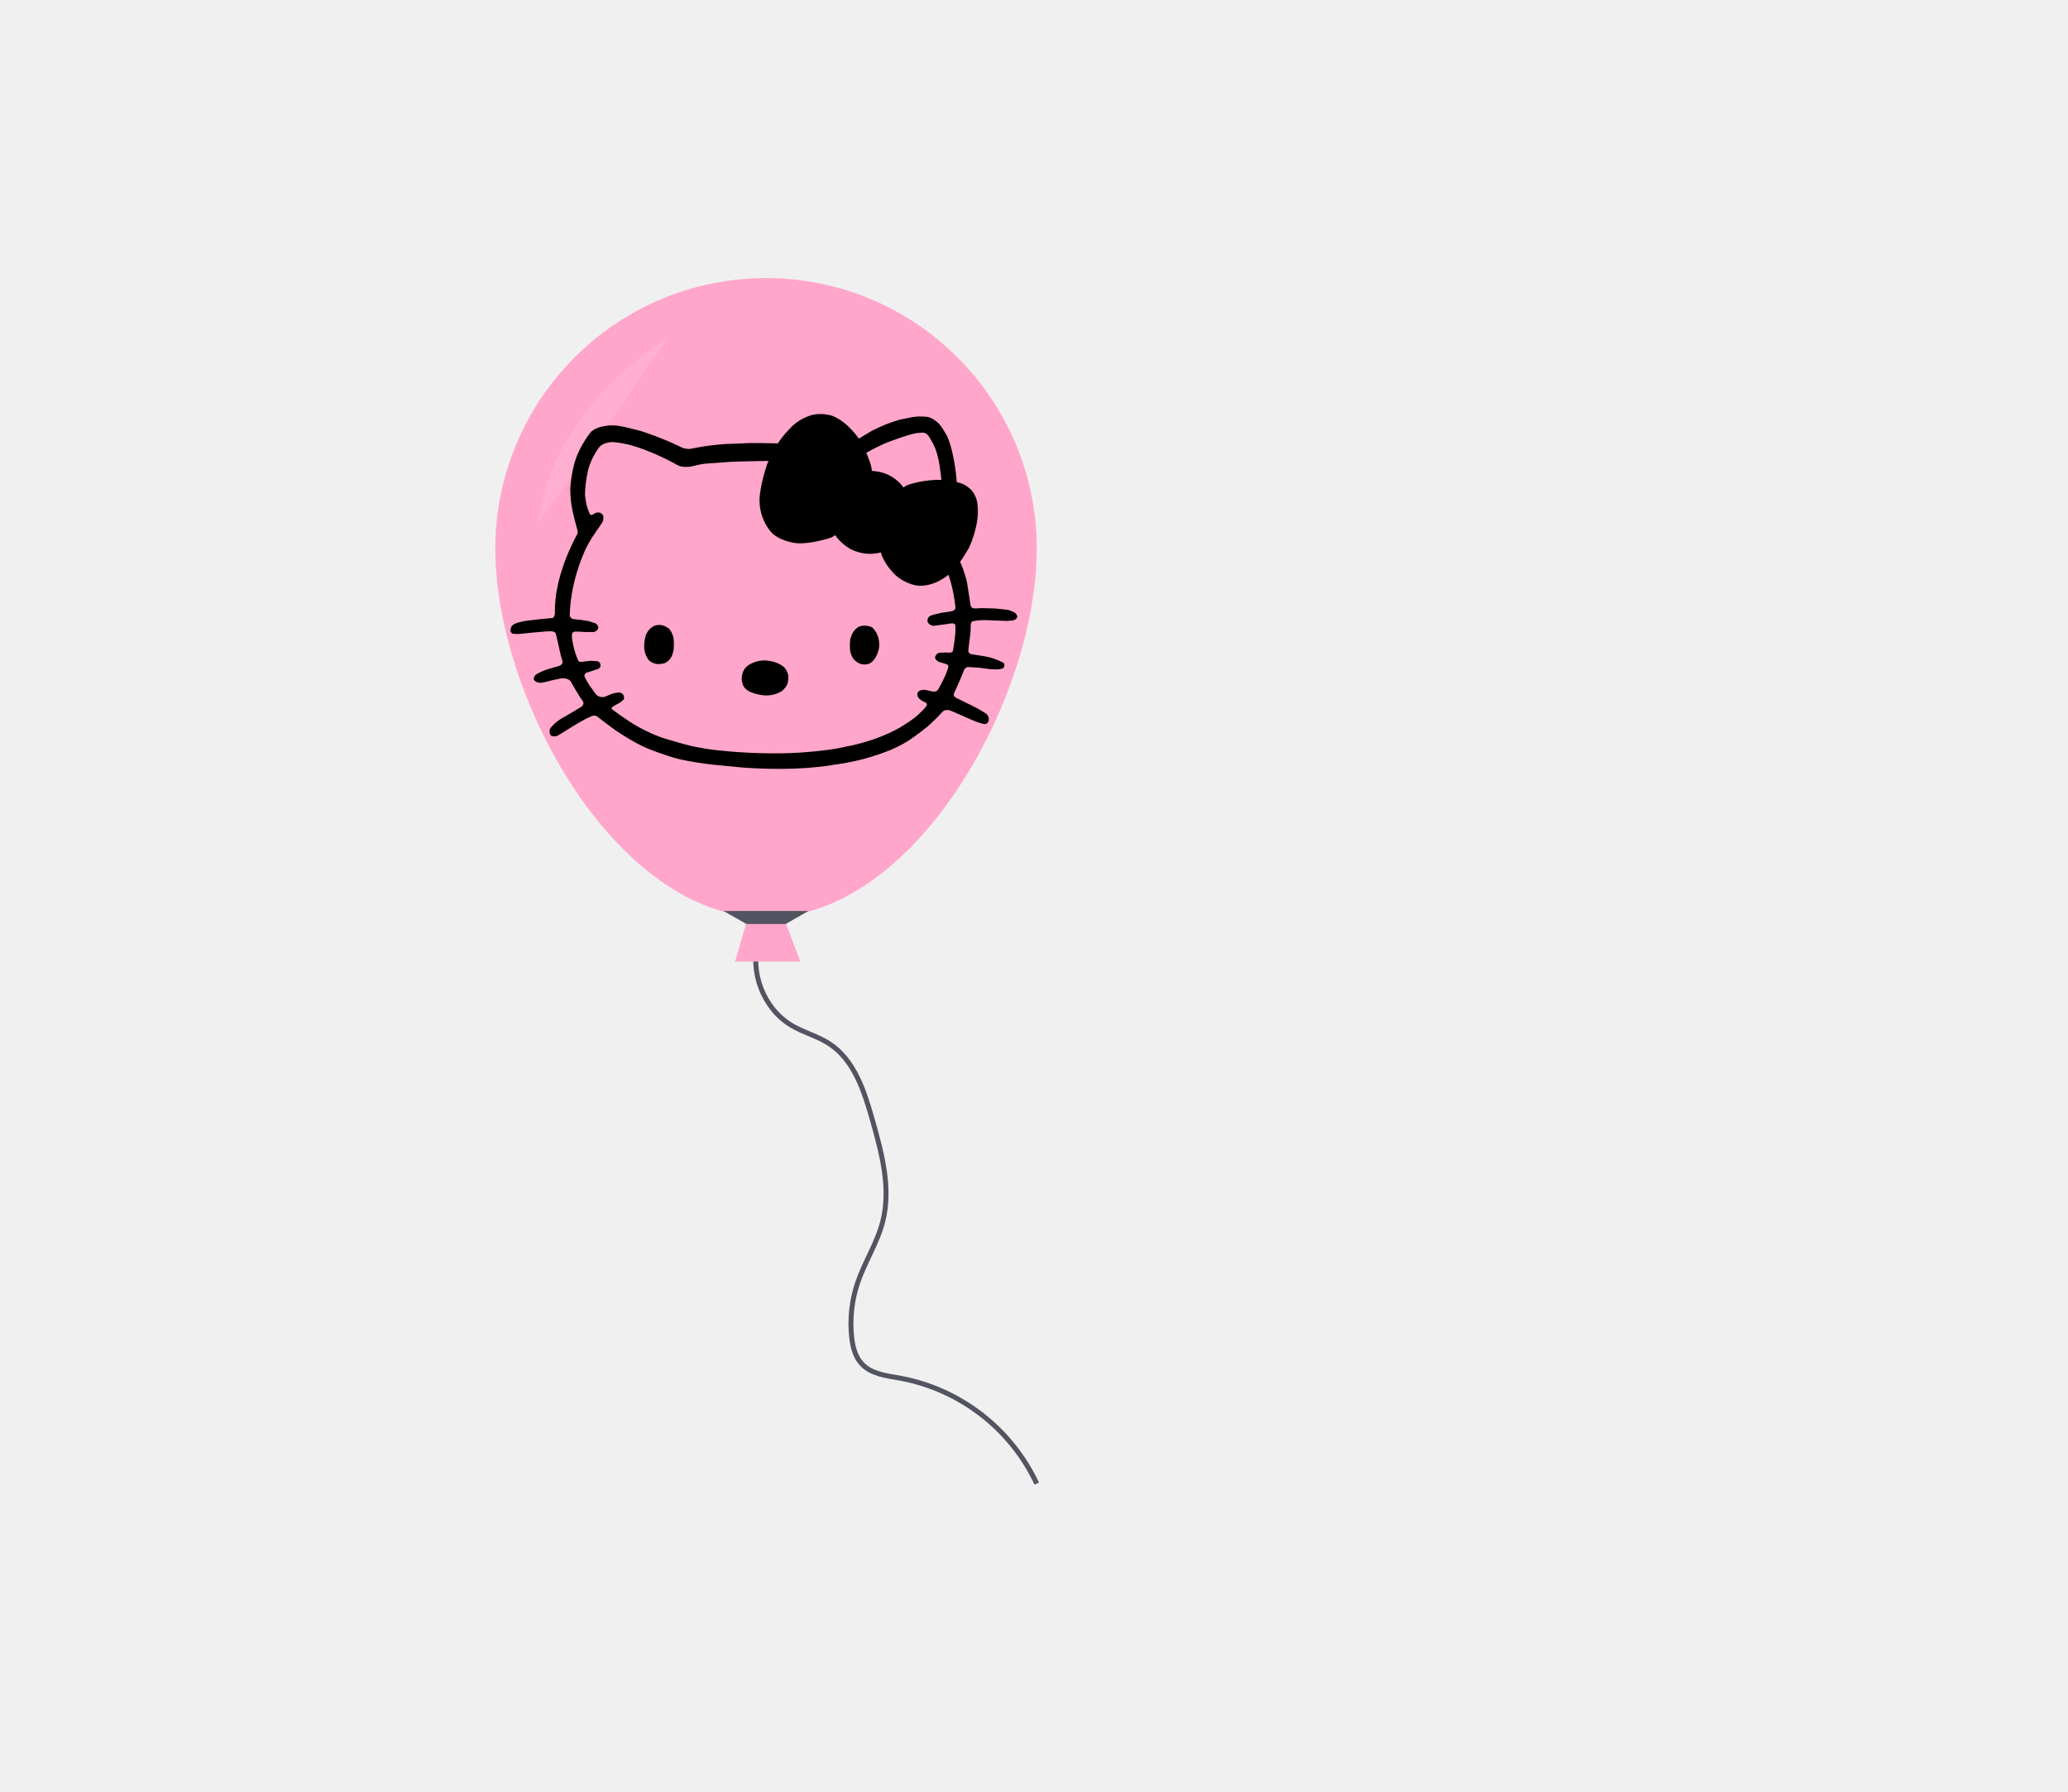
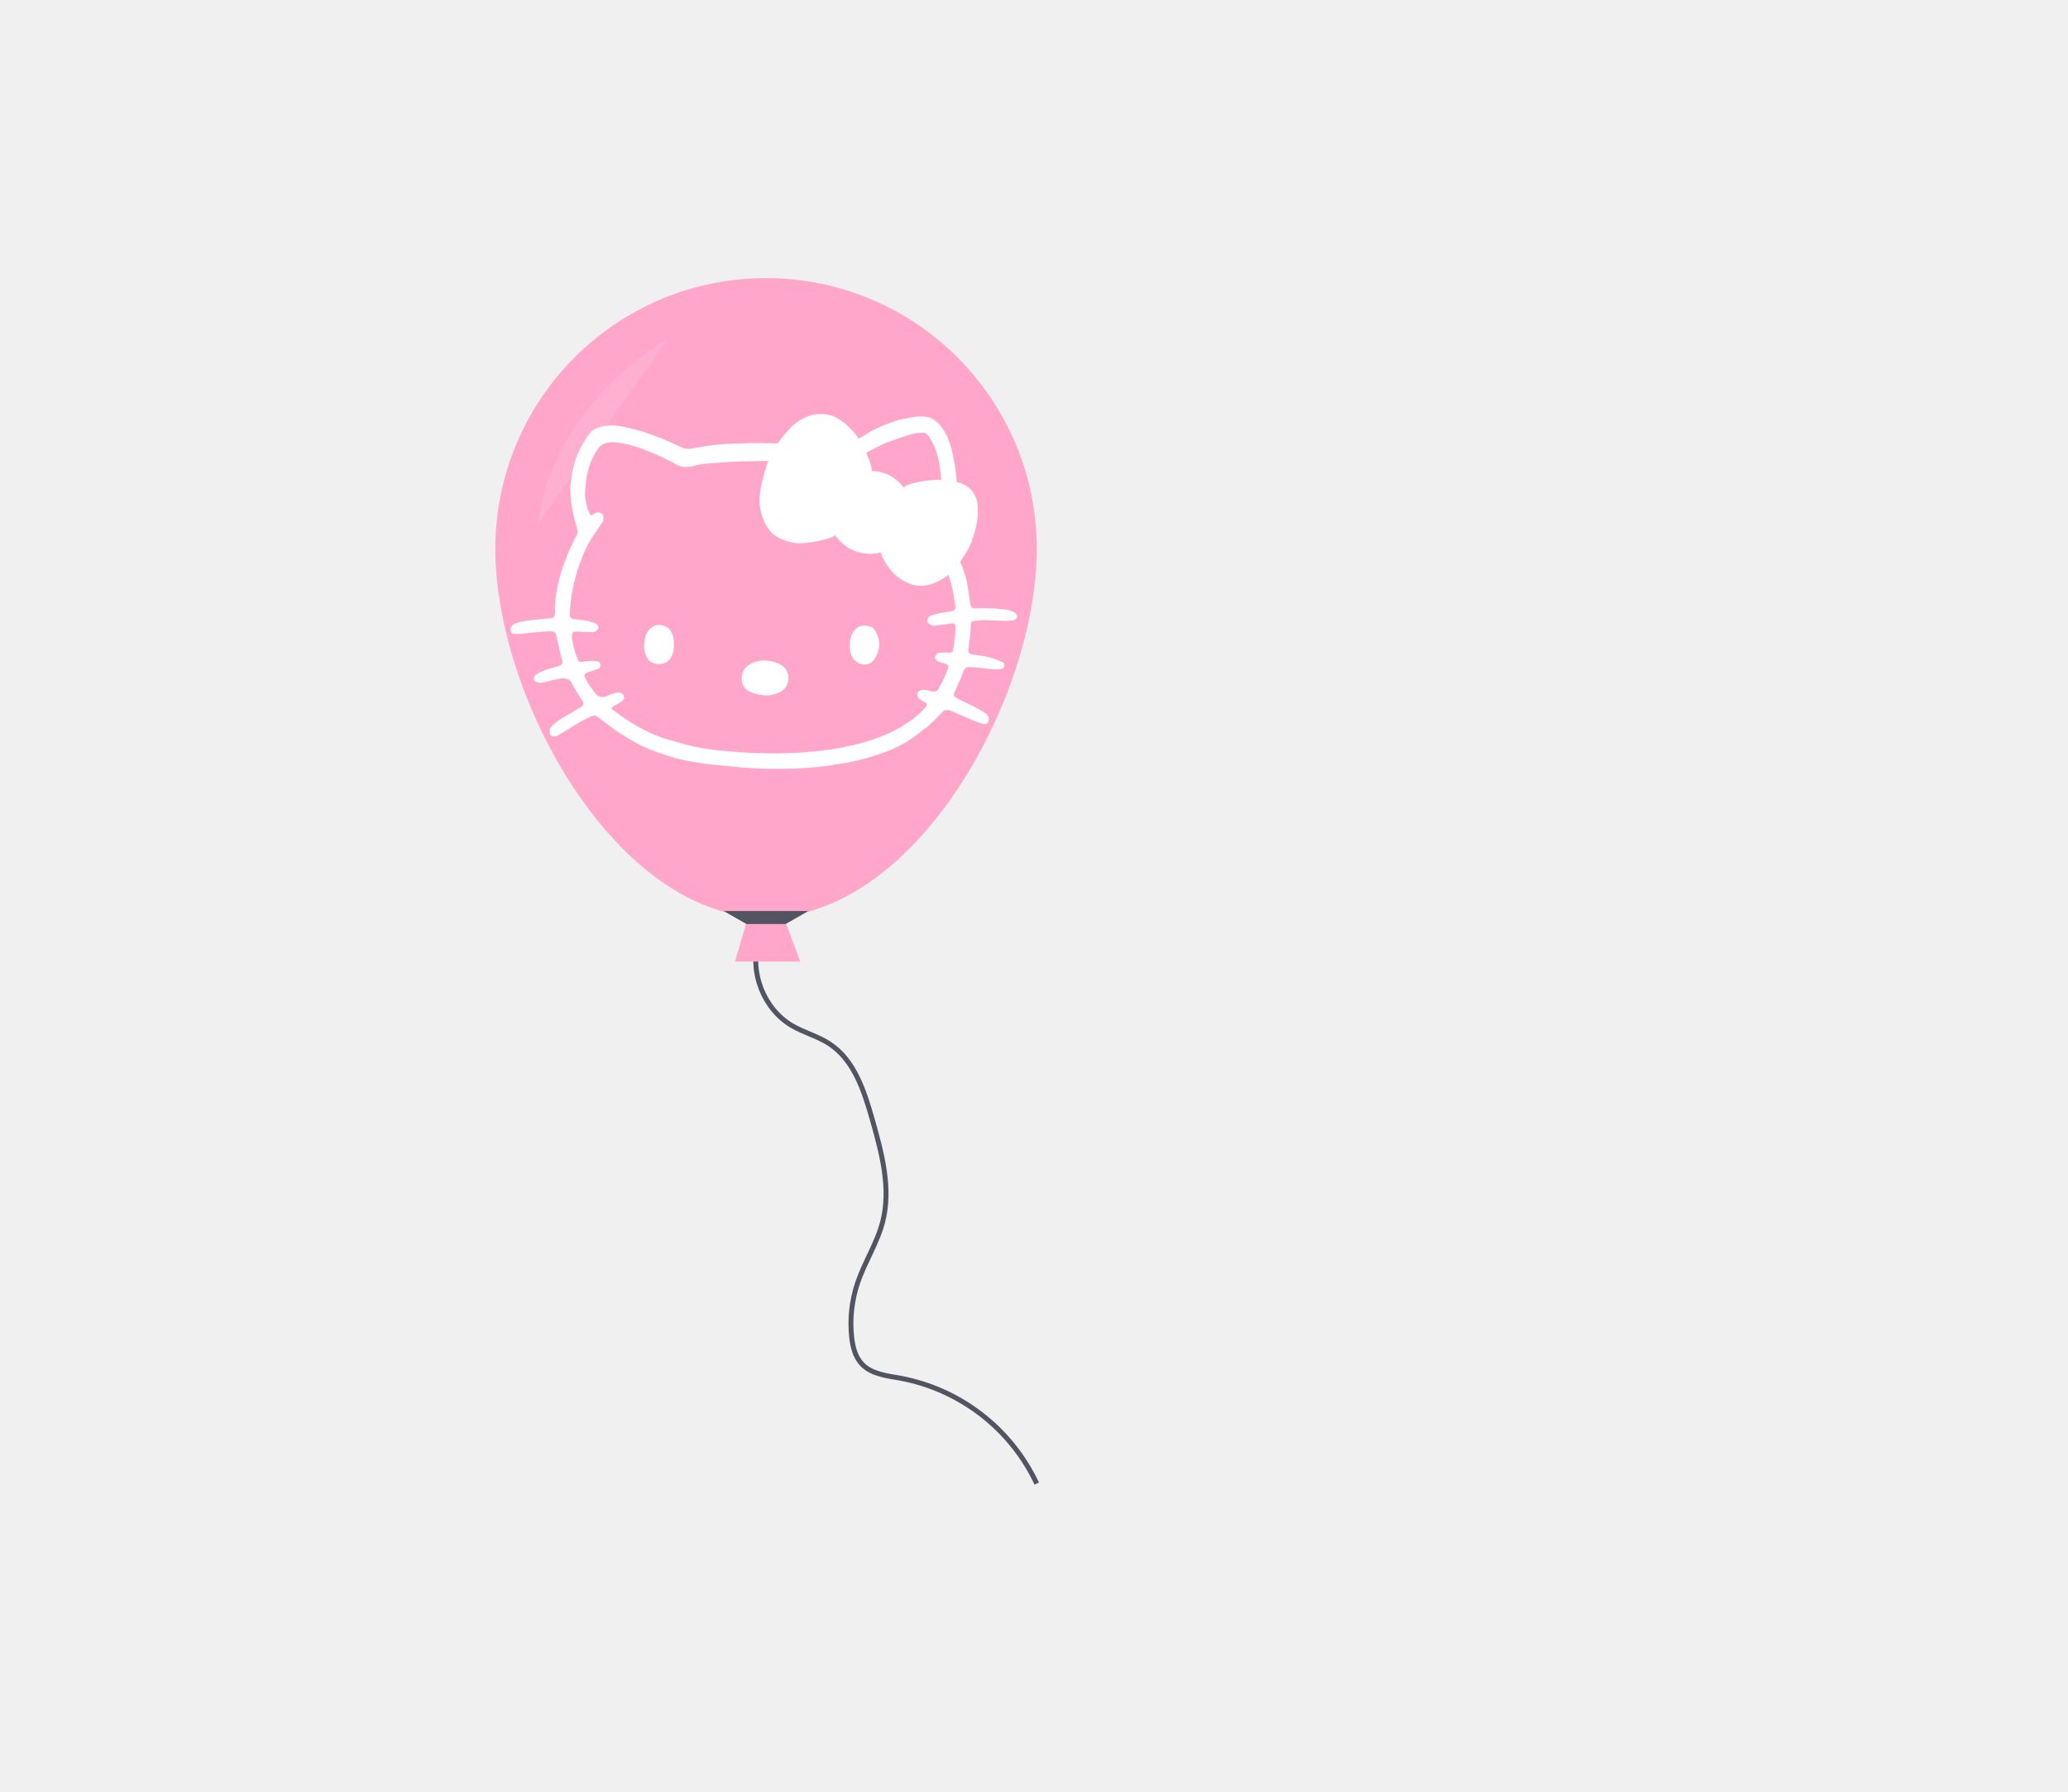
<svg xmlns="http://www.w3.org/2000/svg" id="683d3690-e1ab-45db-97b8-9484a1649262" data-name="Layer 1" width="839.2" height="727.08" viewBox="0 0 839.2 727.08">
  <path d="M488.31,468c-3.94,12.79,2,27.91,13.53,34.64,4.84,2.82,10.41,4.24,15.1,7.3,10.19,6.64,14.21,19.35,17.52,31.05,3.8,13.45,7.61,27.67,4.13,41.2-2.22,8.63-7.27,16.26-10.14,24.7a51.54,51.54,0,0,0-2.45,22c.42,3.94,1.4,8,4.1,10.94,3.9,4.2,10.18,4.83,15.82,5.84a76.78,76.78,0,0,1,55.2,42.74" transform="translate(-180.4 -86.46)" fill="none" stroke="#535461" stroke-miterlimit="10" stroke-width="2" />
  <polygon points="324.76 390.14 298.28 390.14 302.92 374.26 318.8 374.26 324.76 390.14" fill="#ffa6ca" />
  <path d="M601.12,309.16c0,60.68-49.19,149.57-109.86,149.57s-109.86-88.9-109.86-149.57a109.86,109.86,0,0,1,219.73,0Z" transform="translate(-180.4 -86.46)" fill="#ffa6ca" />
  <polygon points="318.8 374.92 302.92 374.92 293.65 369.63 328.07 369.63 318.8 374.92" fill="#535461" />
  <path d="M451.55,223.78s-46.33,25.15-52.95,75.45" transform="translate(-180.4 -86.46)" fill="#fff" opacity="0.1" />
  <g id="Layer_1" transform="translate(190, 120) scale(0.3)">
-     <svg fill="#000000" width="800px" height="800px" viewBox="0 0 14 14" role="img" focusable="false" aria-hidden="true">
+     <svg fill="#FFFFFF" width="800px" height="800px" viewBox="0 0 14 14" role="img" focusable="false" aria-hidden="true">
      <path d="m 9.726,8.327 c 0,0 -0.05,0.323 -0.259,0.389 0,0 -0.098,0.03 -0.197,-0.009 0,0 -0.097,-0.038 -0.16,-0.125 0,0 -0.06,-0.085 -0.072,-0.212 0,0 -0.009,-0.089 0.004,-0.232 0,0 0.02,-0.099 0.072,-0.18 0,0 0.059,-0.091 0.142,-0.129 0,0 0.068,-0.027 0.157,-0.02 0,0 0.086,0.007 0.15,0.04 0,0 0.197,0.16 0.162,0.478 m -2.308,1.034 c 0,0 -0.16,0.107 -0.384,0.099 0,0 -0.2,-0.007 -0.386,-0.098 0,0 -0.097,-0.048 -0.141,-0.146 0,0 -0.043,-0.094 -0.028,-0.211 0,0 0.012,-0.089 0.056,-0.161 0,0 0.051,-0.079 0.129,-0.118 0,0 0.15,-0.099 0.362,-0.095 0,0 0.207,0.004 0.366,0.099 0,0 0.075,0.035 0.126,0.109 0,0 0.05,0.072 0.06,0.158 0,0 0.013,0.111 -0.029,0.207 0,0 -0.042,0.095 -0.131,0.157 m -2.997,-1.552 c 0,0 0.082,-0.034 0.177,-0.009 0,0 0.081,0.02 0.156,0.078 0,0 0.086,0.091 0.109,0.237 0,0 0.017,0.113 0,0.272 0,0 -0.017,0.102 -0.063,0.178 0,0 -0.056,0.091 -0.144,0.129 0,0 -0.102,0.035 -0.205,0.019 0,0 -0.111,-0.019 -0.178,-0.091 0,0 -0.091,-0.109 -0.105,-0.278 0,0 -0.012,-0.148 0.036,-0.305 0,0 0.025,-0.075 0.083,-0.138 0,0 0.062,-0.07 0.134,-0.093 m 3.909,-5.009 c -0.056,0 -0.116,0.006 -0.177,0.02 0,0 -0.246,0.056 -0.448,0.237 l -0.003,0.001 c 0,0 -0.208,0.188 -0.372,0.437 0,0 -0.181,-0.005 -0.366,-0.007 l -0.15,0 c 0,0 -0.123,-0.007 -0.358,0.009 l -0.35,0.012 c 0,0 -0.413,0.021 -0.848,0.117 0,0 -0.123,0.008 -0.204,-0.035 0,0 -0.386,-0.2 -0.955,-0.386 l -0.294,-0.075 c 0,0 -0.182,-0.044 -0.311,-0.058 0,0 -0.365,-0.036 -0.581,0.144 0,0 -0.262,0.307 -0.385,0.707 0,0 -0.086,0.262 -0.11,0.635 0,0 -0.008,0.232 0.048,0.51 0,0 0.031,0.157 0.123,0.492 0,0 0.015,0.046 -0.012,0.095 0,0 -0.495,0.859 -0.522,1.709 0,0 -0.003,0.012 -10e-4,0.144 0,0 0,0.086 -0.051,0.119 l -0.259,0.024 -0.331,0.038 c 0,0 -0.2,0.023 -0.318,0.079 0,0 -0.093,0.039 -0.095,0.161 0,0 0.007,0.051 0.052,0.07 0,0 0.098,0.016 0.239,-0.001 l 0.235,-0.025 0.329,-0.028 0.121,-0.003 c 0,0 0.07,0.004 0.097,0.051 0,0 0.028,0.098 0.075,0.322 0,0 0.044,0.209 0.079,0.318 0,0 0.015,0.039 10e-4,0.071 0,0 -0.016,0.036 -0.068,0.056 l -0.268,0.078 c 0,0 -0.156,0.048 -0.256,0.111 0,0 -0.043,0.015 -0.067,0.06 0,0 -0.02,0.04 -0.015,0.072 0,0 0.005,0.031 0.058,0.058 0,0 0.06,0.031 0.129,0.02 0,0 0.123,-0.02 0.221,-0.052 l 0.244,-0.051 c 0,0 0.136,-0.019 0.217,0.064 l 0.107,0.189 0.115,0.187 c 0,0 0.011,0.025 0.062,0.089 0,0 0.027,0.028 0.02,0.074 0,0 -0.008,0.05 -0.056,0.075 0,0 -0.148,0.094 -0.453,0.267 0,0 -0.072,0.043 -0.148,0.106 0,0 -0.105,0.087 -0.14,0.157 l 0,0.081 c 0,0 0.005,0.048 0.035,0.07 0,0 0.048,0.02 0.101,0.013 0,0 0.048,-0.007 0.086,-0.035 l 0.374,-0.231 c 0,0 0.224,-0.14 0.382,-0.204 0,0 0.035,-0.021 0.079,-0.021 0,0 0.048,0.001 0.083,0.034 0,0 0.278,0.217 0.437,0.327 0,0 0.411,0.283 0.747,0.421 0,0 0.416,0.169 0.75,0.251 0,0 0.31,0.075 0.771,0.127 l 0.676,0.066 c 0,0 0.797,0.072 1.585,0.012 0,0 0.394,-0.029 0.628,-0.075 0,0 0.366,-0.042 0.766,-0.154 0,0 0.29,-0.082 0.543,-0.184 0,0 0.248,-0.099 0.47,-0.244 0,0 0.157,-0.102 0.437,-0.325 0,0 0.189,-0.166 0.349,-0.345 0,0 0.024,-0.027 0.064,-0.04 l 0.081,-0.001 c 0,0 0.05,0.012 0.131,0.05 0,0 0.093,0.044 0.13,0.056 l 0.288,0.127 c 0,0 0.173,0.079 0.297,0.098 0,0 0.046,0.003 0.075,-0.029 0,0 0.025,-0.027 0.027,-0.062 0,0 0.023,-0.081 -0.055,-0.15 0,0 -0.13,-0.093 -0.35,-0.2 l -0.361,-0.177 c 0,0 -0.047,-0.024 -0.059,-0.059 0,0 -0.009,-0.028 0.005,-0.051 l 0.094,-0.211 0.093,-0.213 0.044,-0.117 c 0,0 0.029,-0.068 0.091,-0.081 l 0.271,0.016 0.266,0.036 0.157,0.005 c 0,0 0.098,0 0.152,-0.034 0,0 0.024,-0.019 0.024,-0.064 0,0 0,-0.046 -0.027,-0.06 0,0 -0.181,-0.106 -0.415,-0.148 l -0.137,-0.023 -0.121,-0.019 -0.075,-0.009 c 0,0 -0.032,-0.007 -0.058,-0.031 0,0 -0.027,-0.025 -0.021,-0.048 0,0 0.004,-0.086 0.028,-0.255 0,0 0.024,-0.169 0.027,-0.259 l 10e-4,-0.099 c 0,0 -10e-4,-0.06 0.034,-0.087 0,0 0.148,-0.043 0.401,-0.028 l 0.416,0.016 0.137,-0.009 c 0,0 0.11,-0.016 0.115,-0.098 0,0 -0.012,-0.064 -0.081,-0.102 0,0 -0.008,-0.005 -0.123,-0.05 l -0.313,-0.035 -0.334,-0.009 -0.095,0.005 c 0,0 -0.056,0.005 -0.085,0 0,0 -0.031,0.001 -0.054,-0.03 0,0 -0.02,-0.025 -0.023,-0.055 l -0.083,-0.533 c 0,0 -0.05,-0.236 -0.162,-0.483 0,0 0.083,-0.115 0.207,-0.327 l 0.008,-0.017 c 0,0 0.199,-0.417 0.204,-0.829 0,0 0.003,-0.114 -0.013,-0.224 0,0 -0.02,-0.164 -0.138,-0.298 0,0 -0.118,-0.133 -0.28,-0.174 l -0.068,-0.016 c 0,0 -0.039,-0.659 -0.229,-1.091 0,0 -0.106,-0.192 -0.177,-0.274 0,0 -0.123,-0.144 -0.28,-0.178 0,0 -0.148,-0.027 -0.337,-0.001 l -0.318,0.062 c 0,0 -0.189,0.055 -0.345,0.118 0,0 -0.141,0.056 -0.331,0.152 l -0.301,0.182 c 0,0 -0.259,-0.392 -0.613,-0.534 l -0.005,-0.001 -0.004,-0.003 c 0,0 -0.128,-0.046 -0.295,-0.045 z m 2.441,0.44 c 0.093,0.011 0.137,0.095 0.137,0.095 0.097,0.145 0.152,0.287 0.152,0.287 0.05,0.127 0.083,0.303 0.083,0.303 l 0.038,0.248 0.021,0.187 c -0.394,-0.016 -0.769,0.109 -0.769,0.109 -0.067,0.019 -0.126,0.071 -0.126,0.071 l -0.074,-0.09 c -0.133,-0.144 -0.309,-0.221 -0.309,-0.221 -0.17,-0.076 -0.368,-0.083 -0.368,-0.083 -0.008,-0.097 -0.034,-0.17 -0.034,-0.17 l -0.001,-0.004 -0.021,-0.063 -0.075,-0.191 c 0.356,-0.2 0.523,-0.255 0.523,-0.255 0.172,-0.067 0.356,-0.127 0.356,-0.127 0.232,-0.076 0.326,-0.086 0.326,-0.086 l 0.141,-0.009 z m -7.336,0.225 c 0.105,0.003 0.343,0.054 0.343,0.054 0.597,0.152 1.171,0.488 1.171,0.488 0.129,0.074 0.33,0.035 0.33,0.035 l 0.17,-0.039 c 0.102,-0.024 0.168,-0.028 0.168,-0.028 l 0.609,-0.044 c 0.439,-0.017 0.884,-0.02 0.884,-0.02 l -0.038,0.09 -0.003,0.011 c -0.154,0.464 -0.17,0.763 -0.17,0.763 -0.028,0.537 0.299,0.848 0.299,0.848 l 0.005,0.007 0.007,0.005 c 0.239,0.2 0.577,0.223 0.577,0.223 0.338,0.023 0.79,-0.129 0.79,-0.129 l 0.029,-0.011 c 0.04,-0.019 0.081,-0.052 0.081,-0.052 0.14,0.208 0.356,0.326 0.356,0.326 0.217,0.119 0.462,0.118 0.462,0.118 0.133,0.001 0.267,-0.034 0.267,-0.034 0.008,0.063 0.04,0.119 0.04,0.119 0.107,0.236 0.297,0.412 0.297,0.412 0.227,0.209 0.495,0.25 0.495,0.25 0.407,0.06 0.767,-0.252 0.767,-0.252 l 0.035,0.113 c 0.094,0.301 0.129,0.653 0.129,0.653 0,0.058 -0.042,0.081 -0.042,0.081 -0.048,0.02 -0.14,0.031 -0.14,0.031 l -0.144,0.021 -0.138,0.031 c -0.083,0.017 -0.146,0.05 -0.146,0.05 -0.068,0.051 -0.051,0.13 -0.051,0.13 0.036,0.093 0.145,0.098 0.145,0.098 l 0.215,-0.028 0.215,-0.031 0.015,0.001 c 0.04,0.004 0.051,0.013 0.051,0.013 0.023,0.017 0.019,0.072 0.019,0.072 0.005,0.148 -0.008,0.217 -0.008,0.217 -0.021,0.184 -0.052,0.356 -0.052,0.356 -0.021,0.035 -0.076,0.036 -0.076,0.036 l -0.09,-0.005 -0.161,0.007 c -0.075,0.023 -0.095,0.102 -0.095,0.102 -0.003,0.072 0.095,0.115 0.095,0.115 l 0.174,0.051 c 0.027,0.008 0.039,0.032 0.039,0.032 0.015,0.031 -0.004,0.076 -0.004,0.076 -0.064,0.208 -0.219,0.472 -0.219,0.472 -0.042,0.095 -0.146,0.068 -0.146,0.068 l -0.162,-0.036 c -0.094,-0.017 -0.156,0.027 -0.156,0.027 -0.029,0.016 -0.038,0.056 -0.038,0.056 -0.007,0.035 0.004,0.064 0.004,0.064 0.019,0.056 0.082,0.095 0.082,0.095 0.036,0.023 0.114,0.06 0.114,0.06 0.021,0.015 0.024,0.038 0.024,0.038 0.003,0.023 -0.017,0.048 -0.017,0.048 -0.115,0.148 -0.295,0.286 -0.295,0.286 -0.127,0.095 -0.334,0.22 -0.334,0.22 -0.592,0.335 -1.256,0.444 -1.256,0.444 -0.423,0.107 -1.158,0.148 -1.158,0.148 -0.908,0.051 -1.763,-0.046 -1.763,-0.046 -0.411,-0.032 -0.792,-0.123 -0.792,-0.123 -0.146,-0.035 -0.58,-0.164 -0.58,-0.164 -0.314,-0.094 -0.655,-0.29 -0.655,-0.29 -0.279,-0.16 -0.605,-0.407 -0.605,-0.407 -0.015,-0.009 -0.004,-0.04 -0.004,-0.04 0.035,-0.036 0.153,-0.094 0.153,-0.094 0.101,-0.05 0.137,-0.113 0.137,-0.113 0.007,-0.052 -0.019,-0.095 -0.019,-0.095 -0.029,-0.05 -0.085,-0.052 -0.085,-0.052 -0.09,-0.004 -0.184,0.03 -0.184,0.03 l -0.173,0.072 c -0.134,0.025 -0.199,-0.056 -0.199,-0.056 l -0.148,-0.201 c -0.078,-0.117 -0.123,-0.216 -0.123,-0.216 -0.016,-0.031 0,-0.06 0,-0.06 0.015,-0.027 0.048,-0.042 0.048,-0.042 0.109,-0.03 0.279,-0.091 0.279,-0.091 0.038,-0.027 0.042,-0.044 0.042,-0.044 0.011,-0.042 -0.003,-0.079 -0.003,-0.079 -0.016,-0.043 -0.062,-0.055 -0.062,-0.055 l -0.157,-0.011 -0.177,0.019 c -0.072,0.027 -0.118,-0.013 -0.118,-0.013 -0.13,-0.282 -0.154,-0.555 -0.154,-0.555 l 0,-0.059 c -10e-4,-0.039 0.019,-0.06 0.019,-0.06 0.02,-0.021 0.056,-0.023 0.056,-0.023 l 0.123,0.003 0.122,0.009 c 0.051,-0.005 0.178,0 0.178,0 0.105,-0.009 0.126,-0.097 0.126,-0.097 0.004,-0.079 -0.078,-0.114 -0.078,-0.114 -0.102,-0.028 -0.142,-0.047 -0.142,-0.047 l -0.189,-0.03 -0.186,-0.02 c -0.023,-0.003 -0.046,-0.024 -0.046,-0.024 -0.021,-0.02 -0.035,-0.046 -0.035,-0.046 0.009,-0.788 0.33,-1.481 0.33,-1.481 0.064,-0.17 0.199,-0.38 0.199,-0.38 l 0.244,-0.36 c 0.038,-0.081 0.021,-0.145 0.021,-0.145 -0.023,-0.075 -0.099,-0.086 -0.099,-0.086 -0.043,-0.008 -0.088,0.012 -0.088,0.012 l -0.076,0.044 c -0.038,0.012 -0.054,-0.016 -0.054,-0.016 -0.05,-0.095 -0.079,-0.22 -0.079,-0.22 -0.023,-0.097 -0.038,-0.237 -0.038,-0.237 0.008,-0.352 0.081,-0.613 0.081,-0.613 0.085,-0.309 0.27,-0.531 0.27,-0.531 0.107,-0.11 0.317,-0.106 0.317,-0.106 z" />
    </svg>
  </g>
</svg>
